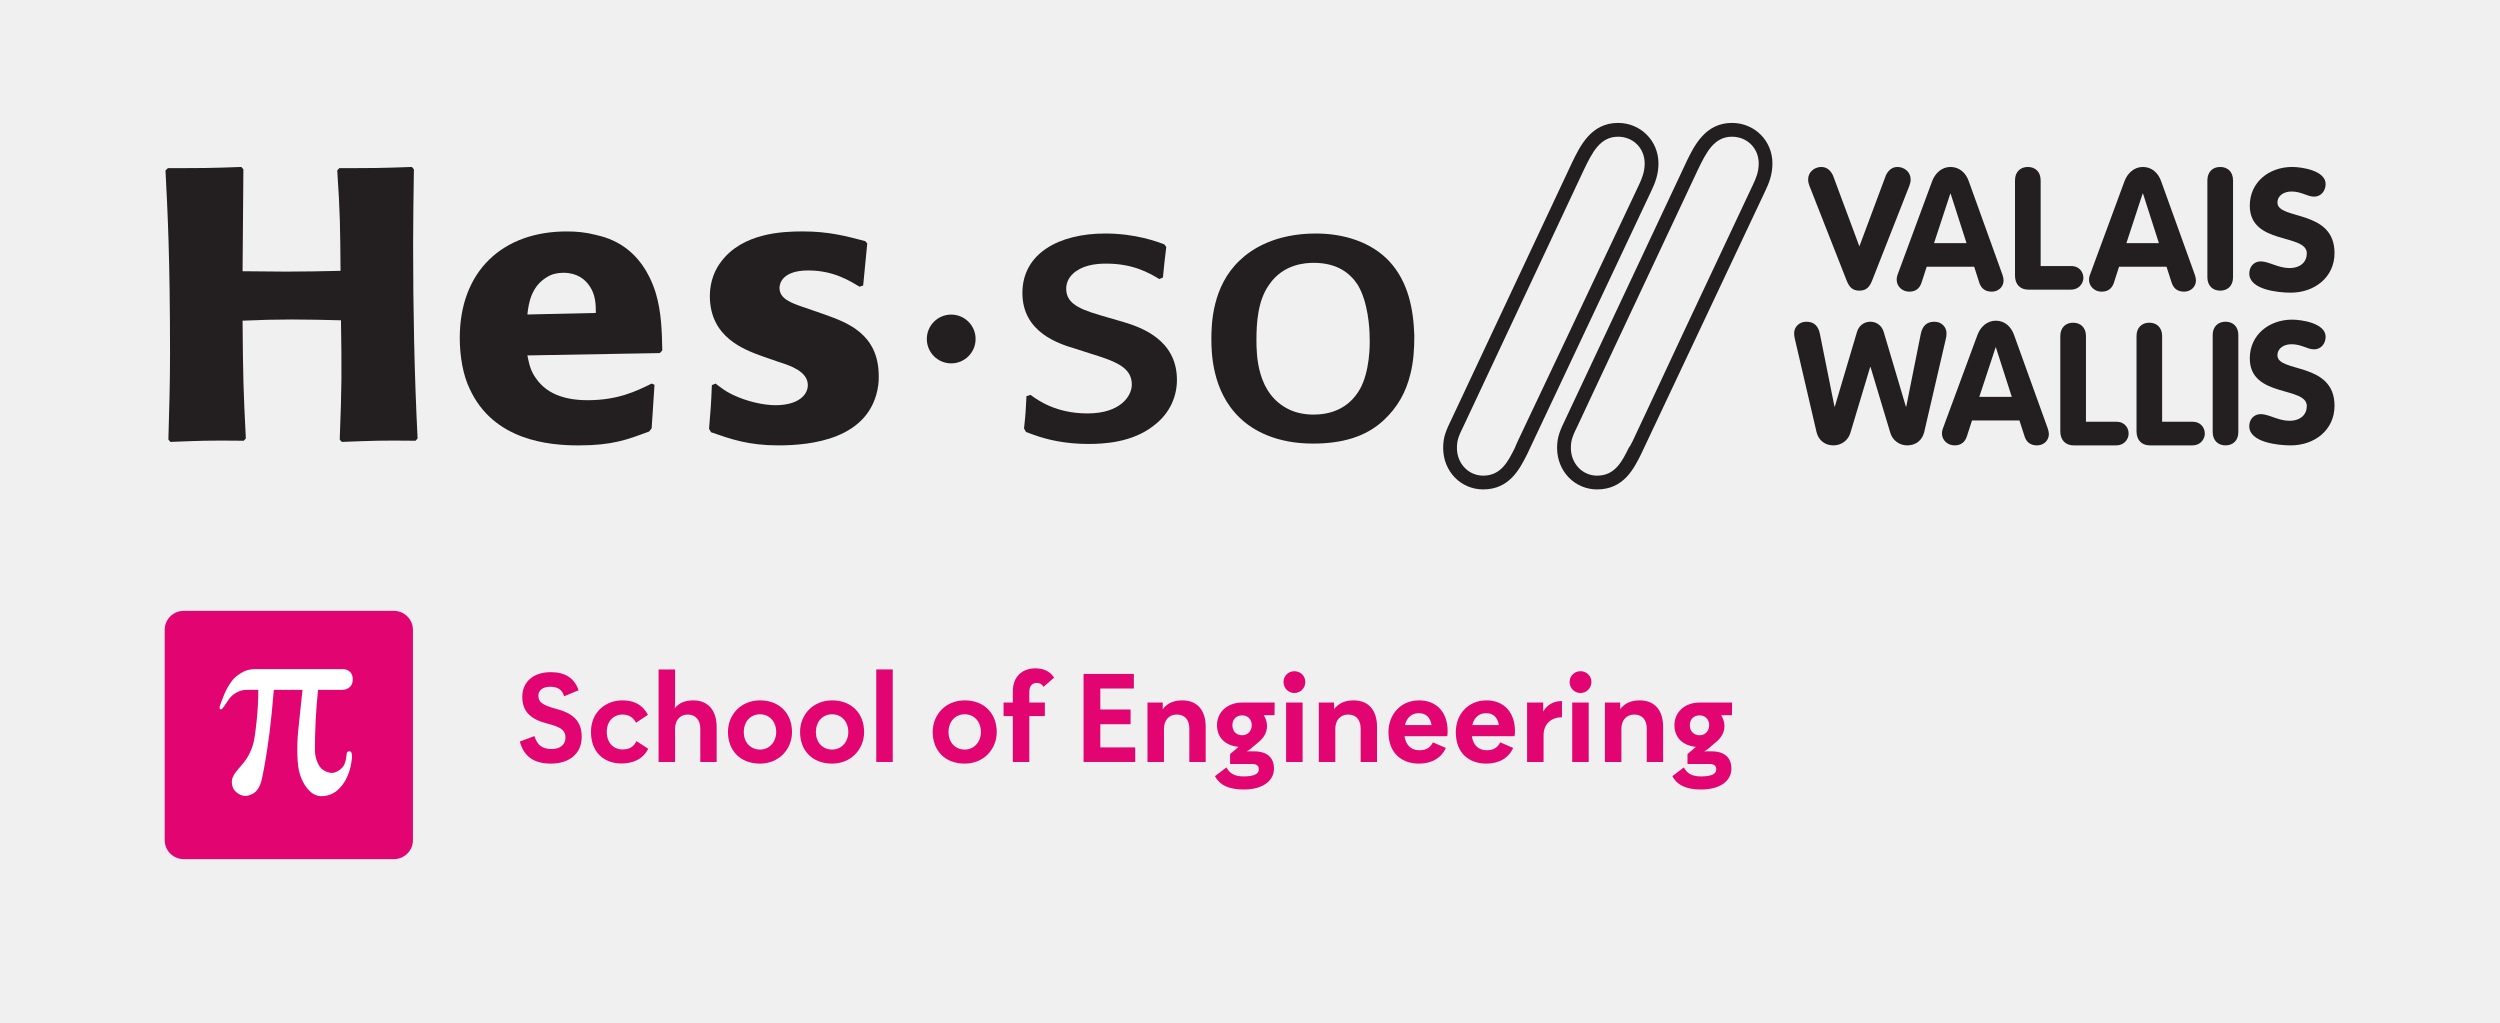
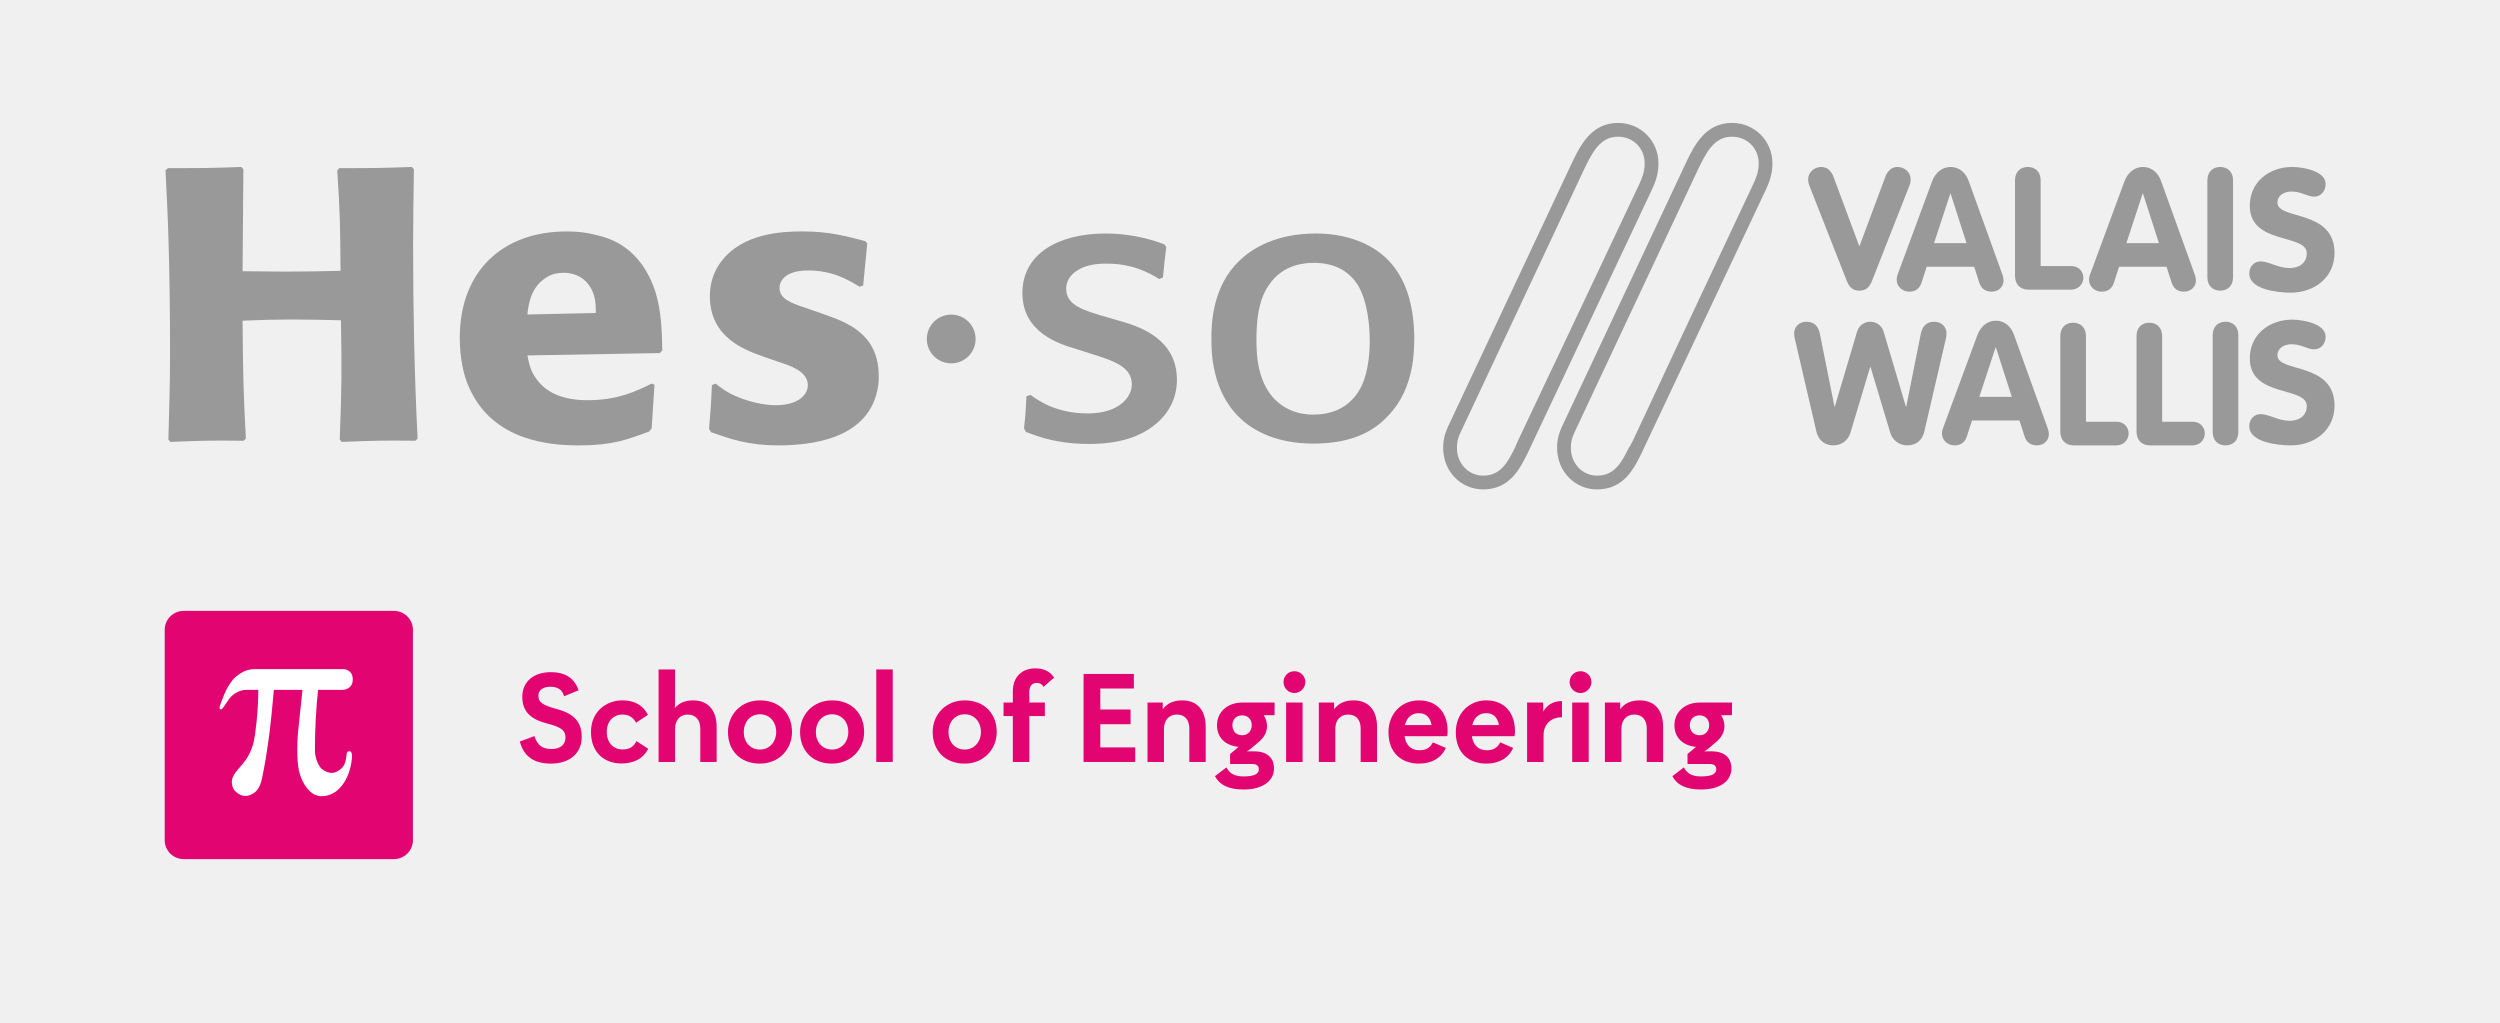
<svg xmlns="http://www.w3.org/2000/svg" version="1.1" id="svg2" xml:space="preserve" width="415.747" height="170.08" viewBox="0 0 415.747 170.08">
  <defs id="defs6" />
  <g id="g10" transform="matrix(1.333333,0,0,-1.333333,0,170.08)">
    <g id="g12" transform="scale(0.1)">
-       <path d="M 2044.39,1045.46 C 1889.41,717.031 1893.87,728.125 1889.43,717.035 c -8.53,-17.039 -17.33,-34.683 -39.54,-34.683 -18.32,0 -32.74,15.16 -32.74,34.461 0,10.433 2.22,15.003 9.54,30.14 4.92,10.586 0.32,0.699 148.84,316.957 10.17,21.05 19.95,41.18 42.52,41.18 18.97,0 33.25,-14.35 33.25,-33.32 0,-10.5 -3.31,-18.47 -6.91,-26.31 z m 24.11,26.31 c 0,28.26 -22.21,50.52 -50.45,50.52 -33.39,0 -47.16,-28.48 -57.21,-49.26 4.68,9.98 -0.74,-1.58 -149.31,-317.839 -8.06,-16.75 -11.55,-24.046 -11.55,-38.378 0,-28.954 21.91,-51.637 49.91,-51.637 32.76,0 45.61,25.527 54.97,44.203 l 155.04,328.781 c 4.37,9.36 8.6,19.59 8.6,33.61" style="fill:#231f20;fill-opacity:1;fill-rule:nonzero;stroke:none" id="path16" />
-       <path d="m 2186.48,1045.48 c -154.9,-328.382 -149.26,-320.535 -154.97,-328.398 -8.46,-17.086 -17.26,-34.73 -39.52,-34.73 -18.39,0 -32.72,15.179 -32.72,34.461 0,10.433 2.2,15.003 9.54,30.14 4.85,10.711 0.31,0.699 148.87,316.957 10.18,21.03 19.94,41.18 42.49,41.18 18.95,0 33.36,-14.35 33.36,-33.32 0,-10.5 -3.3,-18.47 -7.05,-26.29 z m -26.31,76.81 c -33.4,0 -47.15,-28.5 -57.21,-49.29 4.77,9.78 -0.76,-1.55 -149.32,-317.809 -8.03,-16.769 -11.56,-24.046 -11.56,-38.378 0,-28.954 21.95,-51.637 49.91,-51.637 32.91,0 45.68,25.527 54.99,44.293 l 155.08,328.691 c 4.2,8.91 8.59,19.59 8.59,33.61 0,28.26 -22.17,50.52 -50.48,50.52" style="fill:#231f20;fill-opacity:1;fill-rule:nonzero;stroke:none" id="path18" />
-       <path d="m 2303.31,925.441 c 2.79,-6.796 6.42,-12.371 15.79,-12.371 9.35,0 12.99,5.575 15.79,12.371 l 46.66,118.679 c 1.04,2.78 1.47,4.9 1.47,7.87 0,8.96 -7.82,15.37 -16.37,15.37 -7.24,0 -11.74,-4.68 -14.49,-10.45 l -33.06,-88.609 -32.98,88.609 c -2.83,5.77 -7.31,10.45 -14.56,10.45 -8.49,0 -16.37,-6.41 -16.37,-15.37 0,-2.97 0.45,-5.09 1.5,-7.87 l 46.62,-118.679" style="fill:#231f20;fill-opacity:1;fill-rule:nonzero;stroke:none" id="path20" />
-       <path d="m 2432.5,1034.13 h 0.38 l 19.85,-61.755 h -40.5 z m -66.89,-107.423 c 0,-8.508 7.22,-14.883 15.75,-14.883 8.7,0 13.14,4.707 15.27,11.293 l 6.44,19.828 h 59.2 l 6.42,-20.039 c 2.15,-6.375 6.63,-11.082 15.56,-11.082 7.94,0 14.69,5.762 14.69,14.039 0,1.52 -0.4,4.477 -1.7,7.918 l -41.77,115.929 c -3.61,10.2 -11.49,17.65 -22.83,17.65 -10.82,0 -19.14,-7.9 -22.75,-17.65 l -42.86,-115.929 c -0.38,-1.054 -1.42,-3.59 -1.42,-7.074" style="fill:#231f20;fill-opacity:1;fill-rule:nonzero;stroke:none" id="path22" />
-       <path d="m 2529.81,914.355 h 53.31 c 9.33,0 14.93,7.032 15.37,14.106 0.19,7.199 -4.52,15.328 -15.37,15.328 h -37.94 v 106.941 c 0,10.66 -6.82,16.63 -16.01,16.63 -9.09,0 -15.98,-5.97 -15.98,-16.63 V 931.84 c 0,-10.664 6.21,-17.485 16.62,-17.485" style="fill:#231f20;fill-opacity:1;fill-rule:nonzero;stroke:none" id="path24" />
-       <path d="m 2672.38,1034.13 h 0.47 l 19.82,-61.755 h -40.53 z m -51.17,-122.306 c 8.74,0 13.25,4.707 15.38,11.293 l 6.4,19.828 h 59.16 l 6.48,-20.039 c 2.14,-6.375 6.61,-11.082 15.52,-11.082 7.89,0 14.74,5.762 14.74,14.039 0,1.52 -0.45,4.477 -1.72,7.918 l -41.75,115.929 c -3.65,10.2 -11.49,17.65 -22.83,17.65 -10.87,0 -19.13,-7.9 -22.78,-17.65 l -42.79,-115.929 c -0.45,-1.054 -1.52,-3.59 -1.52,-7.074 0,-8.508 7.22,-14.883 15.71,-14.883" style="fill:#231f20;fill-opacity:1;fill-rule:nonzero;stroke:none" id="path26" />
-       <path d="m 2785.13,929.727 v 121.003 c 0,10.66 -6.82,16.63 -16.02,16.63 -9.11,0 -15.97,-5.97 -15.97,-16.63 V 929.727 c 0,-10.704 6.86,-16.637 15.97,-16.637 9.2,0 16.02,5.933 16.02,16.637" style="fill:#231f20;fill-opacity:1;fill-rule:nonzero;stroke:none" id="path28" />
-       <path d="m 2855.41,941.273 c -13.83,0 -25.78,8.301 -35.74,8.301 -8.76,0 -14.26,-6.844 -14.26,-15.117 0,-20.016 35.31,-23.879 51.73,-23.879 29.4,0 54.58,18.981 54.58,49.445 0,54.957 -71.2,40.917 -71.2,62.857 0,8.95 8.3,13.85 17.49,13.85 12.77,0 19.55,-6.4 28.29,-6.4 8.78,0 14.33,7.47 14.33,15.73 0,16.85 -29.85,21.3 -41.71,21.3 -28.42,0 -52.89,-18.51 -52.89,-48.32 0,-49.431 71.11,-34.313 71.11,-59.438 0,-10.473 -7.64,-18.329 -21.73,-18.329" style="fill:#231f20;fill-opacity:1;fill-rule:nonzero;stroke:none" id="path30" />
-       <path d="m 2427.76,860.273 c 0,6.821 -5.68,14.059 -15.12,14.059 -10.17,0 -15.05,-5.93 -16.99,-15.367 l -18.1,-90.512 h -0.46 l -27.7,93.32 c -2.35,7.684 -8.79,12.559 -16.58,12.559 -7.89,0 -14.35,-4.875 -16.65,-12.559 l -27.7,-93.32 h -0.43 l -18.13,90.512 c -1.86,9.437 -6.76,15.367 -17.01,15.367 -9.45,0 -15.15,-7.238 -15.15,-14.059 0,-3.019 0.19,-4.476 0.86,-7.265 l 27.05,-116.289 c 2.14,-8.992 9.21,-16.614 21.12,-16.614 10.41,0 18.5,6.797 21.09,15.559 l 24.68,82.172 h 0.46 l 24.71,-82.172 c 2.59,-8.762 10.68,-15.559 21.07,-15.559 11.97,0 19.02,7.622 21.17,16.614 l 26.98,116.289 c 0.66,2.789 0.83,4.246 0.83,7.265" style="fill:#231f20;fill-opacity:1;fill-rule:nonzero;stroke:none" id="path32" />
-       <path d="m 2468.65,780.594 20.37,61.797 h 0.32 l 19.85,-61.797 z m 43.34,77.293 c -3.66,10.301 -11.56,17.734 -22.76,17.734 -10.97,0 -19.25,-7.875 -22.86,-17.734 L 2423.56,742.02 c -0.38,-1.079 -1.48,-3.653 -1.48,-7.032 0,-8.527 7.2,-14.883 15.69,-14.883 8.69,0 13.22,4.645 15.37,11.231 l 6.44,19.805 h 59.17 l 6.44,-19.973 c 2.14,-6.418 6.61,-11.063 15.53,-11.063 7.91,0 14.73,5.743 14.73,14.059 0,1.481 -0.45,4.414 -1.69,7.856 l -41.77,115.867" style="fill:#231f20;fill-opacity:1;fill-rule:nonzero;stroke:none" id="path34" />
-       <path d="m 2639.63,749.559 h -37.94 v 106.933 c 0,10.684 -6.87,16.617 -16.04,16.617 -9.11,0 -15.95,-5.933 -15.95,-16.617 V 737.605 c 0,-10.64 6.23,-17.5 16.66,-17.5 h 53.27 c 9.31,0 14.9,7.051 15.27,14.04 0.29,7.285 -4.42,15.414 -15.27,15.414" style="fill:#231f20;fill-opacity:1;fill-rule:nonzero;stroke:none" id="path36" />
-       <path d="m 2734.63,749.559 h -37.93 v 106.933 c 0,10.684 -6.83,16.617 -16.01,16.617 -9.12,0 -15.93,-5.933 -15.93,-16.617 V 737.605 c 0,-10.64 6.2,-17.5 16.63,-17.5 h 53.24 c 9.36,0 14.89,7.051 15.31,14.04 0.25,7.285 -4.52,15.414 -15.31,15.414" style="fill:#231f20;fill-opacity:1;fill-rule:nonzero;stroke:none" id="path38" />
-       <path d="m 2775.76,874.355 c -9.16,0 -16,-5.933 -16,-16.617 V 736.719 c 0,-10.641 6.84,-16.614 16,-16.614 9.16,0 15.98,5.973 15.98,16.614 v 121.019 c 0,10.684 -6.82,16.617 -15.98,16.617" style="fill:#231f20;fill-opacity:1;fill-rule:nonzero;stroke:none" id="path40" />
-       <path d="m 2840.51,832.402 c 0,8.973 8.3,13.852 17.46,13.852 12.82,0 19.64,-6.379 28.34,-6.379 8.78,0 14.31,7.434 14.31,15.73 0,16.848 -29.83,21.325 -41.8,21.325 -28.31,0 -52.78,-18.535 -52.78,-48.328 0,-49.465 71.1,-34.309 71.1,-59.497 0,-10.406 -7.64,-18.324 -21.68,-18.324 -13.91,0 -25.78,8.321 -35.8,8.321 -8.75,0 -14.29,-6.801 -14.29,-15.122 0,-20.011 35.36,-23.875 51.78,-23.875 29.43,0 54.57,18.981 54.57,49.446 0,54.976 -71.21,40.918 -71.21,62.851" style="fill:#231f20;fill-opacity:1;fill-rule:nonzero;stroke:none" id="path42" />
-       <path d="m 1400.9,874.09 -18.35,5.316 c -31.8,9.102 -52.75,15.407 -52.75,36.063 0,14.98 12.86,25.086 28.15,28.953 7.67,1.937 14.87,2.375 22.02,2.375 33.21,0 53.17,-11.527 65.95,-19.246 l 4.54,1.941 c 1.62,18.301 2.15,20.192 4.16,38.031 l -2.54,3.383 c -9.25,3.375 -35.79,13.453 -73.63,13.453 -57.27,0 -103.27,-24.57 -103.27,-74.171 0,-49.614 46,-63.575 66.98,-69.809 l 16.35,-5.281 c 31.18,-9.676 53.14,-16.871 53.14,-39.012 0,-14.918 -14.77,-36.133 -55.22,-36.133 -39.35,0 -61.87,16.379 -71.09,23.113 l -5.06,-1.484 c -1.03,-19.215 -1.03,-21.629 -3.08,-40.406 l 2.5,-4.371 c 2.58,-0.918 5.17,-1.918 7.73,-2.852 19.41,-7.254 42.37,-12.062 70.03,-12.062 18.43,0 54.71,1.425 81.82,23.101 20.97,15.918 28.64,37.571 28.64,56.848 0,51.082 -46.52,65.988 -67.02,72.25" style="fill:#231f20;fill-opacity:1;fill-rule:nonzero;stroke:none" id="path44" />
-       <path d="m 1696.44,790.746 c -14.82,-26.449 -39.34,-32.25 -58.22,-32.25 -10.3,0 -21.05,1.93 -30.17,6.281 -40.45,19.239 -40.96,67.887 -40.96,87.157 0,20.257 1.54,48.171 15.36,67.902 17.86,26.937 46.56,27.934 56.21,27.934 28.67,0 45.04,-12.5 54.78,-27.43 12.74,-21.223 14.83,-53.5 14.83,-65.52 0.52,-10.136 0,-42.422 -11.83,-64.074 z m -55.2,193.613 c -51.12,0 -80.74,-19.714 -95.12,-33.671 -34.22,-32.247 -35.25,-79.454 -35.25,-97.766 0,-15.926 0.49,-65.016 35.25,-98.25 16.37,-15.961 45.55,-32.324 91.54,-32.324 35.81,0 65.99,8.215 88.43,29.406 16.97,15.894 27.66,34.652 33.25,58.289 3.62,14.426 4.66,30.359 4.66,46.711 -1.04,33.687 -7.66,67.437 -31.19,92.93 -22.54,24.105 -56.78,34.675 -91.57,34.675" style="fill:#231f20;fill-opacity:1;fill-rule:nonzero;stroke:none" id="path46" />
-       <path d="m 1186.39,883.23 c -16.86,0 -30.42,-13.636 -30.42,-30.429 0,-16.805 13.56,-30.414 30.42,-30.414 16.81,0 30.42,13.609 30.42,30.414 0,16.793 -13.61,30.429 -30.42,30.429" style="fill:#231f20;fill-opacity:1;fill-rule:nonzero;stroke:none" id="path48" />
-       <path d="m 516.242,1064.44 -2.531,2.92 c -40.91,-1.44 -47.559,-1.44 -90.496,-1.44 l -2.578,-2.88 c 3.605,-54.45 3.605,-68.388 4.101,-125.224 -22.496,-0.503 -45,-0.984 -68.019,-0.984 -17.903,0 -36.274,0.481 -54.164,0.481 l 1.008,127.127 -2.579,2.92 c -39.351,-1.44 -47.031,-1.44 -91.515,-1.44 l -3.067,-2.88 c 2.575,-49.63 5.676,-108.86 5.676,-228.31 0,-43.347 -1.086,-66.929 -2.07,-107.382 l 2.539,-2.922 c 37.316,1.457 46.531,1.98 91.527,1.457 l 2.555,2.871 c -3.066,59.719 -3.551,77.105 -4.074,146.891 22.48,0.972 41.39,1.472 61.398,1.472 20.375,0 40.82,-0.5 61.309,-1 1.031,-64.996 1.031,-80.859 -1.543,-148.769 l 2.574,-2.922 c 38.355,1.457 48.566,1.98 92.031,1.457 l 2.508,2.871 c -4.074,80.957 -5.574,161.363 -5.574,242.305 0,33.711 0.515,56.371 0.984,93.381" style="fill:#231f20;fill-opacity:1;fill-rule:nonzero;stroke:none" id="path50" />
-       <path d="m 657.781,883.359 c 1.559,14.938 5.129,35.172 24.586,46.746 6.137,3.836 13.305,5.278 20.446,5.278 16.859,0 27.05,-8.141 32.726,-16.852 7.164,-10.586 7.625,-22.129 7.625,-33.242 z m 85.383,99.258 c -12.719,3.332 -24.496,4.328 -36.266,4.328 -80.261,0 -133.468,-49.632 -133.468,-132.953 0,-22.656 4.121,-46.222 12.25,-63.09 29.691,-65.031 99.199,-70.82 136.078,-70.82 42.351,0 60.836,7.289 87.887,17.344 l 3.113,3.894 3.57,54.391 -3.57,1.461 c -19.445,-9.656 -42.524,-20.711 -79.817,-20.711 -30.668,0 -51.613,9.164 -63.918,26.539 -7.66,10.055 -9.179,19.648 -11.242,29.293 l 165.188,2.934 3.078,3.316 c -0.504,23.645 -1.02,47.734 -8.219,71.801 -17.855,56.855 -57.23,68.359 -74.664,72.273" style="fill:#231f20;fill-opacity:1;fill-rule:nonzero;stroke:none" id="path52" />
-       <path d="m 1028.53,883.359 -25.06,8.688 c -17.384,5.773 -31.247,11.094 -31.247,24.543 0,5.793 4.062,21.687 35.847,21.687 31.2,0 51.14,-12.547 63.92,-20.269 l 4.59,1.504 5.1,52.476 -2.56,2.887 c -24.02,6.242 -44.97,12.094 -78.19,12.094 -25.043,0 -75.192,-1.977 -101.774,-38.09 -6.66,-8.672 -13.804,-23.149 -13.804,-42.391 0,-51.566 42.445,-66.961 66.472,-75.59 l 19.391,-6.734 c 13.828,-4.363 36.345,-11.609 36.345,-28.906 0,-12.07 -11.79,-25.047 -40.384,-25.047 -14.321,0 -35.317,4.328 -54.168,13.437 -8.699,4.321 -12.84,7.758 -20.512,13.524 l -4.625,-1.914 c -1.008,-25.047 -1.488,-30.371 -3.523,-54.465 l 2.515,-4.305 c 25.071,-8.687 46.543,-16.383 83.86,-16.383 38.897,0 115.587,6.739 124.747,75.606 0.54,3.887 0.54,7.266 0.54,10.609 0,52.942 -39.33,66.93 -67.48,77.039" style="fill:#231f20;fill-opacity:1;fill-rule:nonzero;stroke:none" id="path54" />
+       <path d="M 2044.39,1045.46 C 1889.41,717.031 1893.87,728.125 1889.43,717.035 c -8.53,-17.039 -17.33,-34.683 -39.54,-34.683 -18.32,0 -32.74,15.16 -32.74,34.461 0,10.433 2.22,15.003 9.54,30.14 4.92,10.586 0.32,0.699 148.84,316.957 10.17,21.05 19.95,41.18 42.52,41.18 18.97,0 33.25,-14.35 33.25,-33.32 0,-10.5 -3.31,-18.47 -6.91,-26.31 z m 24.11,26.31 c 0,28.26 -22.21,50.52 -50.45,50.52 -33.39,0 -47.16,-28.48 -57.21,-49.26 4.68,9.98 -0.74,-1.58 -149.31,-317.839 -8.06,-16.75 -11.55,-24.046 -11.55,-38.378 0,-28.954 21.91,-51.637 49.91,-51.637 32.76,0 45.61,25.527 54.97,44.203 l 155.04,328.781 c 4.37,9.36 8.6,19.59 8.6,33.61" style="fill:#999999;fill-opacity:1;fill-rule:nonzero;stroke:none" id="path16" />
+       <path d="m 2186.48,1045.48 c -154.9,-328.382 -149.26,-320.535 -154.97,-328.398 -8.46,-17.086 -17.26,-34.73 -39.52,-34.73 -18.39,0 -32.72,15.179 -32.72,34.461 0,10.433 2.2,15.003 9.54,30.14 4.85,10.711 0.31,0.699 148.87,316.957 10.18,21.03 19.94,41.18 42.49,41.18 18.95,0 33.36,-14.35 33.36,-33.32 0,-10.5 -3.3,-18.47 -7.05,-26.29 z m -26.31,76.81 c -33.4,0 -47.15,-28.5 -57.21,-49.29 4.77,9.78 -0.76,-1.55 -149.32,-317.809 -8.03,-16.769 -11.56,-24.046 -11.56,-38.378 0,-28.954 21.95,-51.637 49.91,-51.637 32.91,0 45.68,25.527 54.99,44.293 l 155.08,328.691 c 4.2,8.91 8.59,19.59 8.59,33.61 0,28.26 -22.17,50.52 -50.48,50.52" style="fill:#999999;fill-opacity:1;fill-rule:nonzero;stroke:none" id="path18" />
+       <path d="m 2303.31,925.441 c 2.79,-6.796 6.42,-12.371 15.79,-12.371 9.35,0 12.99,5.575 15.79,12.371 l 46.66,118.679 c 1.04,2.78 1.47,4.9 1.47,7.87 0,8.96 -7.82,15.37 -16.37,15.37 -7.24,0 -11.74,-4.68 -14.49,-10.45 l -33.06,-88.609 -32.98,88.609 c -2.83,5.77 -7.31,10.45 -14.56,10.45 -8.49,0 -16.37,-6.41 -16.37,-15.37 0,-2.97 0.45,-5.09 1.5,-7.87 l 46.62,-118.679" style="fill:#999999;fill-opacity:1;fill-rule:nonzero;stroke:none" id="path20" />
+       <path d="m 2432.5,1034.13 h 0.38 l 19.85,-61.755 h -40.5 z m -66.89,-107.423 c 0,-8.508 7.22,-14.883 15.75,-14.883 8.7,0 13.14,4.707 15.27,11.293 l 6.44,19.828 h 59.2 l 6.42,-20.039 c 2.15,-6.375 6.63,-11.082 15.56,-11.082 7.94,0 14.69,5.762 14.69,14.039 0,1.52 -0.4,4.477 -1.7,7.918 l -41.77,115.929 c -3.61,10.2 -11.49,17.65 -22.83,17.65 -10.82,0 -19.14,-7.9 -22.75,-17.65 l -42.86,-115.929 c -0.38,-1.054 -1.42,-3.59 -1.42,-7.074" style="fill:#999999;fill-opacity:1;fill-rule:nonzero;stroke:none" id="path22" />
+       <path d="m 2529.81,914.355 h 53.31 c 9.33,0 14.93,7.032 15.37,14.106 0.19,7.199 -4.52,15.328 -15.37,15.328 h -37.94 v 106.941 c 0,10.66 -6.82,16.63 -16.01,16.63 -9.09,0 -15.98,-5.97 -15.98,-16.63 V 931.84 c 0,-10.664 6.21,-17.485 16.62,-17.485" style="fill:#999999;fill-opacity:1;fill-rule:nonzero;stroke:none" id="path24" />
+       <path d="m 2672.38,1034.13 h 0.47 l 19.82,-61.755 h -40.53 z m -51.17,-122.306 c 8.74,0 13.25,4.707 15.38,11.293 l 6.4,19.828 h 59.16 l 6.48,-20.039 c 2.14,-6.375 6.61,-11.082 15.52,-11.082 7.89,0 14.74,5.762 14.74,14.039 0,1.52 -0.45,4.477 -1.72,7.918 l -41.75,115.929 c -3.65,10.2 -11.49,17.65 -22.83,17.65 -10.87,0 -19.13,-7.9 -22.78,-17.65 l -42.79,-115.929 c -0.45,-1.054 -1.52,-3.59 -1.52,-7.074 0,-8.508 7.22,-14.883 15.71,-14.883" style="fill:#999999;fill-opacity:1;fill-rule:nonzero;stroke:none" id="path26" />
+       <path d="m 2785.13,929.727 v 121.003 c 0,10.66 -6.82,16.63 -16.02,16.63 -9.11,0 -15.97,-5.97 -15.97,-16.63 V 929.727 c 0,-10.704 6.86,-16.637 15.97,-16.637 9.2,0 16.02,5.933 16.02,16.637" style="fill:#999999;fill-opacity:1;fill-rule:nonzero;stroke:none" id="path28" />
+       <path d="m 2855.41,941.273 c -13.83,0 -25.78,8.301 -35.74,8.301 -8.76,0 -14.26,-6.844 -14.26,-15.117 0,-20.016 35.31,-23.879 51.73,-23.879 29.4,0 54.58,18.981 54.58,49.445 0,54.957 -71.2,40.917 -71.2,62.857 0,8.95 8.3,13.85 17.49,13.85 12.77,0 19.55,-6.4 28.29,-6.4 8.78,0 14.33,7.47 14.33,15.73 0,16.85 -29.85,21.3 -41.71,21.3 -28.42,0 -52.89,-18.51 -52.89,-48.32 0,-49.431 71.11,-34.313 71.11,-59.438 0,-10.473 -7.64,-18.329 -21.73,-18.329" style="fill:#999999;fill-opacity:1;fill-rule:nonzero;stroke:none" id="path30" />
+       <path d="m 2427.76,860.273 c 0,6.821 -5.68,14.059 -15.12,14.059 -10.17,0 -15.05,-5.93 -16.99,-15.367 l -18.1,-90.512 h -0.46 l -27.7,93.32 c -2.35,7.684 -8.79,12.559 -16.58,12.559 -7.89,0 -14.35,-4.875 -16.65,-12.559 l -27.7,-93.32 h -0.43 l -18.13,90.512 c -1.86,9.437 -6.76,15.367 -17.01,15.367 -9.45,0 -15.15,-7.238 -15.15,-14.059 0,-3.019 0.19,-4.476 0.86,-7.265 l 27.05,-116.289 c 2.14,-8.992 9.21,-16.614 21.12,-16.614 10.41,0 18.5,6.797 21.09,15.559 l 24.68,82.172 h 0.46 l 24.71,-82.172 c 2.59,-8.762 10.68,-15.559 21.07,-15.559 11.97,0 19.02,7.622 21.17,16.614 l 26.98,116.289 c 0.66,2.789 0.83,4.246 0.83,7.265" style="fill:#999999;fill-opacity:1;fill-rule:nonzero;stroke:none" id="path32" />
+       <path d="m 2468.65,780.594 20.37,61.797 h 0.32 l 19.85,-61.797 z m 43.34,77.293 c -3.66,10.301 -11.56,17.734 -22.76,17.734 -10.97,0 -19.25,-7.875 -22.86,-17.734 L 2423.56,742.02 c -0.38,-1.079 -1.48,-3.653 -1.48,-7.032 0,-8.527 7.2,-14.883 15.69,-14.883 8.69,0 13.22,4.645 15.37,11.231 l 6.44,19.805 h 59.17 l 6.44,-19.973 c 2.14,-6.418 6.61,-11.063 15.53,-11.063 7.91,0 14.73,5.743 14.73,14.059 0,1.481 -0.45,4.414 -1.69,7.856 l -41.77,115.867" style="fill:#999999;fill-opacity:1;fill-rule:nonzero;stroke:none" id="path34" />
+       <path d="m 2639.63,749.559 h -37.94 v 106.933 c 0,10.684 -6.87,16.617 -16.04,16.617 -9.11,0 -15.95,-5.933 -15.95,-16.617 V 737.605 c 0,-10.64 6.23,-17.5 16.66,-17.5 h 53.27 c 9.31,0 14.9,7.051 15.27,14.04 0.29,7.285 -4.42,15.414 -15.27,15.414" style="fill:#999999;fill-opacity:1;fill-rule:nonzero;stroke:none" id="path36" />
+       <path d="m 2734.63,749.559 h -37.93 v 106.933 c 0,10.684 -6.83,16.617 -16.01,16.617 -9.12,0 -15.93,-5.933 -15.93,-16.617 V 737.605 c 0,-10.64 6.2,-17.5 16.63,-17.5 h 53.24 c 9.36,0 14.89,7.051 15.31,14.04 0.25,7.285 -4.52,15.414 -15.31,15.414" style="fill:#999999;fill-opacity:1;fill-rule:nonzero;stroke:none" id="path38" />
+       <path d="m 2775.76,874.355 c -9.16,0 -16,-5.933 -16,-16.617 V 736.719 c 0,-10.641 6.84,-16.614 16,-16.614 9.16,0 15.98,5.973 15.98,16.614 v 121.019 c 0,10.684 -6.82,16.617 -15.98,16.617" style="fill:#999999;fill-opacity:1;fill-rule:nonzero;stroke:none" id="path40" />
+       <path d="m 2840.51,832.402 c 0,8.973 8.3,13.852 17.46,13.852 12.82,0 19.64,-6.379 28.34,-6.379 8.78,0 14.31,7.434 14.31,15.73 0,16.848 -29.83,21.325 -41.8,21.325 -28.31,0 -52.78,-18.535 -52.78,-48.328 0,-49.465 71.1,-34.309 71.1,-59.497 0,-10.406 -7.64,-18.324 -21.68,-18.324 -13.91,0 -25.78,8.321 -35.8,8.321 -8.75,0 -14.29,-6.801 -14.29,-15.122 0,-20.011 35.36,-23.875 51.78,-23.875 29.43,0 54.57,18.981 54.57,49.446 0,54.976 -71.21,40.918 -71.21,62.851" style="fill:#999999;fill-opacity:1;fill-rule:nonzero;stroke:none" id="path42" />
+       <path d="m 1400.9,874.09 -18.35,5.316 c -31.8,9.102 -52.75,15.407 -52.75,36.063 0,14.98 12.86,25.086 28.15,28.953 7.67,1.937 14.87,2.375 22.02,2.375 33.21,0 53.17,-11.527 65.95,-19.246 l 4.54,1.941 c 1.62,18.301 2.15,20.192 4.16,38.031 l -2.54,3.383 c -9.25,3.375 -35.79,13.453 -73.63,13.453 -57.27,0 -103.27,-24.57 -103.27,-74.171 0,-49.614 46,-63.575 66.98,-69.809 l 16.35,-5.281 c 31.18,-9.676 53.14,-16.871 53.14,-39.012 0,-14.918 -14.77,-36.133 -55.22,-36.133 -39.35,0 -61.87,16.379 -71.09,23.113 l -5.06,-1.484 c -1.03,-19.215 -1.03,-21.629 -3.08,-40.406 l 2.5,-4.371 c 2.58,-0.918 5.17,-1.918 7.73,-2.852 19.41,-7.254 42.37,-12.062 70.03,-12.062 18.43,0 54.71,1.425 81.82,23.101 20.97,15.918 28.64,37.571 28.64,56.848 0,51.082 -46.52,65.988 -67.02,72.25" style="fill:#999999;fill-opacity:1;fill-rule:nonzero;stroke:none" id="path44" />
+       <path d="m 1696.44,790.746 c -14.82,-26.449 -39.34,-32.25 -58.22,-32.25 -10.3,0 -21.05,1.93 -30.17,6.281 -40.45,19.239 -40.96,67.887 -40.96,87.157 0,20.257 1.54,48.171 15.36,67.902 17.86,26.937 46.56,27.934 56.21,27.934 28.67,0 45.04,-12.5 54.78,-27.43 12.74,-21.223 14.83,-53.5 14.83,-65.52 0.52,-10.136 0,-42.422 -11.83,-64.074 z m -55.2,193.613 c -51.12,0 -80.74,-19.714 -95.12,-33.671 -34.22,-32.247 -35.25,-79.454 -35.25,-97.766 0,-15.926 0.49,-65.016 35.25,-98.25 16.37,-15.961 45.55,-32.324 91.54,-32.324 35.81,0 65.99,8.215 88.43,29.406 16.97,15.894 27.66,34.652 33.25,58.289 3.62,14.426 4.66,30.359 4.66,46.711 -1.04,33.687 -7.66,67.437 -31.19,92.93 -22.54,24.105 -56.78,34.675 -91.57,34.675" style="fill:#999999;fill-opacity:1;fill-rule:nonzero;stroke:none" id="path46" />
+       <path d="m 1186.39,883.23 c -16.86,0 -30.42,-13.636 -30.42,-30.429 0,-16.805 13.56,-30.414 30.42,-30.414 16.81,0 30.42,13.609 30.42,30.414 0,16.793 -13.61,30.429 -30.42,30.429" style="fill:#999999;fill-opacity:1;fill-rule:nonzero;stroke:none" id="path48" />
+       <path d="m 516.242,1064.44 -2.531,2.92 c -40.91,-1.44 -47.559,-1.44 -90.496,-1.44 l -2.578,-2.88 c 3.605,-54.45 3.605,-68.388 4.101,-125.224 -22.496,-0.503 -45,-0.984 -68.019,-0.984 -17.903,0 -36.274,0.481 -54.164,0.481 l 1.008,127.127 -2.579,2.92 c -39.351,-1.44 -47.031,-1.44 -91.515,-1.44 l -3.067,-2.88 c 2.575,-49.63 5.676,-108.86 5.676,-228.31 0,-43.347 -1.086,-66.929 -2.07,-107.382 l 2.539,-2.922 c 37.316,1.457 46.531,1.98 91.527,1.457 l 2.555,2.871 c -3.066,59.719 -3.551,77.105 -4.074,146.891 22.48,0.972 41.39,1.472 61.398,1.472 20.375,0 40.82,-0.5 61.309,-1 1.031,-64.996 1.031,-80.859 -1.543,-148.769 l 2.574,-2.922 c 38.355,1.457 48.566,1.98 92.031,1.457 l 2.508,2.871 c -4.074,80.957 -5.574,161.363 -5.574,242.305 0,33.711 0.515,56.371 0.984,93.381" style="fill:#999999;fill-opacity:1;fill-rule:nonzero;stroke:none" id="path50" />
+       <path d="m 657.781,883.359 c 1.559,14.938 5.129,35.172 24.586,46.746 6.137,3.836 13.305,5.278 20.446,5.278 16.859,0 27.05,-8.141 32.726,-16.852 7.164,-10.586 7.625,-22.129 7.625,-33.242 z m 85.383,99.258 c -12.719,3.332 -24.496,4.328 -36.266,4.328 -80.261,0 -133.468,-49.632 -133.468,-132.953 0,-22.656 4.121,-46.222 12.25,-63.09 29.691,-65.031 99.199,-70.82 136.078,-70.82 42.351,0 60.836,7.289 87.887,17.344 l 3.113,3.894 3.57,54.391 -3.57,1.461 c -19.445,-9.656 -42.524,-20.711 -79.817,-20.711 -30.668,0 -51.613,9.164 -63.918,26.539 -7.66,10.055 -9.179,19.648 -11.242,29.293 l 165.188,2.934 3.078,3.316 c -0.504,23.645 -1.02,47.734 -8.219,71.801 -17.855,56.855 -57.23,68.359 -74.664,72.273" style="fill:#999999;fill-opacity:1;fill-rule:nonzero;stroke:none" id="path52" />
+       <path d="m 1028.53,883.359 -25.06,8.688 c -17.384,5.773 -31.247,11.094 -31.247,24.543 0,5.793 4.062,21.687 35.847,21.687 31.2,0 51.14,-12.547 63.92,-20.269 l 4.59,1.504 5.1,52.476 -2.56,2.887 c -24.02,6.242 -44.97,12.094 -78.19,12.094 -25.043,0 -75.192,-1.977 -101.774,-38.09 -6.66,-8.672 -13.804,-23.149 -13.804,-42.391 0,-51.566 42.445,-66.961 66.472,-75.59 l 19.391,-6.734 c 13.828,-4.363 36.345,-11.609 36.345,-28.906 0,-12.07 -11.79,-25.047 -40.384,-25.047 -14.321,0 -35.317,4.328 -54.168,13.437 -8.699,4.321 -12.84,7.758 -20.512,13.524 l -4.625,-1.914 c -1.008,-25.047 -1.488,-30.371 -3.523,-54.465 l 2.515,-4.305 c 25.071,-8.687 46.543,-16.383 83.86,-16.383 38.897,0 115.587,6.739 124.747,75.606 0.54,3.887 0.54,7.266 0.54,10.609 0,52.942 -39.33,66.93 -67.48,77.039" style="fill:#999999;fill-opacity:1;fill-rule:nonzero;stroke:none" id="path54" />
      <path d="m 648.359,350.73 18.188,6.797 c 3.734,-11.726 10.023,-16.14 21.59,-16.14 10.535,0 17.168,5.437 17.168,14.277 0,8.328 -4.59,12.922 -22.274,17.332 -21.586,5.442 -31.613,15.473 -31.613,33.488 0,18.36 13.426,30.774 35.695,30.774 17.848,0 29.407,-7.485 34.508,-22.61 l -18.016,-7.48 c -2.214,7.988 -7.824,11.895 -17.339,11.895 -9.18,0 -14.961,-4.415 -14.789,-11.387 0.168,-7.988 4.929,-11.563 23.796,-16.66 21.079,-5.782 30.254,-16.145 30.254,-34.676 0,-20.227 -14.957,-33.149 -38.414,-33.149 -21.25,0 -33.828,9.016 -38.754,27.539" style="fill:#e20571;fill-opacity:1;fill-rule:nonzero;stroke:none" id="path56" />
      <path d="m 737.094,362.805 c 0,24.468 18.019,39.265 39.269,39.265 13.934,0 24.985,-5.105 31.785,-18.015 l -14.789,-9.867 c -3.742,6.796 -9.179,10.199 -16.996,10.199 -10.879,0 -19.55,-7.992 -19.55,-21.582 0,-14.114 8.671,-21.938 19.55,-21.938 9.008,0 13.934,3.399 17.504,10.371 l 14.617,-9.519 c -6.796,-13.426 -19.375,-18.352 -33.312,-18.352 -21.418,0 -38.078,13.43 -38.078,39.438" style="fill:#e20571;fill-opacity:1;fill-rule:nonzero;stroke:none" id="path58" />
      <path d="M 893.828,368.918 V 325.234 H 873.43 v 41.817 c 0,10.027 -5.442,17.336 -15.641,17.336 -10.023,0 -15.809,-7.649 -15.809,-17.5 v -41.653 h -20.562 v 115.418 h 20.562 v -40.457 l -0.339,-7.824 c 4.929,6.125 12.414,9.699 22.949,9.699 19.547,0 29.238,-13.601 29.238,-33.152" style="fill:#e20571;fill-opacity:1;fill-rule:nonzero;stroke:none" id="path60" />
      <path d="m 968.113,362.629 c 0,12.574 -8.156,22.098 -20.226,22.098 -12.239,0 -20.231,-9.688 -20.231,-22.266 0,-12.238 7.992,-21.758 20.231,-21.758 12.07,0 20.226,9.863 20.226,21.926 z m -60.175,0 c 0,21.59 16.148,39.441 39.949,39.441 24.988,0 39.945,-17.004 39.945,-39.441 0,-21.582 -16.316,-39.438 -39.945,-39.438 -25.328,0 -39.949,17.004 -39.949,39.438" style="fill:#e20571;fill-opacity:1;fill-rule:nonzero;stroke:none" id="path62" />
      <path d="m 1058.05,362.629 c 0,12.574 -8.16,22.098 -20.23,22.098 -12.24,0 -20.23,-9.688 -20.23,-22.266 0,-12.238 7.99,-21.758 20.23,-21.758 12.07,0 20.23,9.863 20.23,21.926 z m -60.179,0 c 0,21.59 16.149,39.441 39.949,39.441 24.99,0 39.94,-17.004 39.94,-39.441 0,-21.582 -16.31,-39.438 -39.94,-39.438 -25.33,0 -39.949,17.004 -39.949,39.438" style="fill:#e20571;fill-opacity:1;fill-rule:nonzero;stroke:none" id="path64" />
      <path d="m 1092.91,440.652 h 20.56 V 325.234 h -20.56 v 115.418" style="fill:#e20571;fill-opacity:1;fill-rule:nonzero;stroke:none" id="path66" />
      <path d="m 1223.45,362.629 c 0,12.574 -8.16,22.098 -20.23,22.098 -12.23,0 -20.23,-9.688 -20.23,-22.266 0,-12.238 8,-21.758 20.23,-21.758 12.07,0 20.23,9.863 20.23,21.926 z m -60.17,0 c 0,21.59 16.14,39.441 39.94,39.441 24.99,0 39.95,-17.004 39.95,-39.441 0,-21.582 -16.32,-39.438 -39.95,-39.438 -25.32,0 -39.94,17.004 -39.94,39.438" style="fill:#e20571;fill-opacity:1;fill-rule:nonzero;stroke:none" id="path68" />
      <path d="m 1283.8,399.348 h 19.38 V 382.52 h -19.38 v -57.286 h -20.56 v 57.286 h -11.56 v 16.828 h 11.56 v 13.933 c 0,18.02 11.22,28.731 28.21,28.731 10.37,0 18.19,-3.742 23.29,-11.563 l -13.26,-11.554 c -1.69,3.234 -4.41,4.933 -8.33,4.933 -5.94,0 -9.35,-3.918 -9.35,-11.394 v -13.086" style="fill:#e20571;fill-opacity:1;fill-rule:nonzero;stroke:none" id="path70" />
      <path d="m 1415.89,343.418 v -18.184 h -64.43 v 109.805 h 62.73 v -18.184 h -41.82 v -26.179 h 37.74 v -18.352 h -37.74 v -28.906 h 43.52" style="fill:#e20571;fill-opacity:1;fill-rule:nonzero;stroke:none" id="path72" />
      <path d="m 1503.78,369.258 v -44.024 h -20.4 v 41.653 c 0,10.535 -5.27,17.5 -15.64,17.5 -10.2,0 -15.98,-7.649 -15.98,-17.676 v -41.477 h -20.56 v 74.114 h 19.03 v -8.332 c 5.1,6.972 12.92,11.054 24.31,11.054 19.55,0 29.24,-13.261 29.24,-32.812" style="fill:#e20571;fill-opacity:1;fill-rule:nonzero;stroke:none" id="path74" />
      <path d="m 1549.35,358.555 c 7.13,0 11.89,5.605 11.89,12.578 0,6.965 -4.59,12.234 -11.89,12.234 -7.83,0 -12.25,-5.269 -12.25,-12.234 0,-7.317 4.59,-12.578 12.25,-12.578 z m 40.28,24.98 h -13.43 c 2.55,-4.07 4.08,-8.664 4.08,-13.43 0,-8.152 -3.91,-14.96 -11.9,-21.25 l -8.84,-7.468 c -1.53,-1.192 -2.89,-2.215 -4.59,-2.891 h 9.18 c 16.32,0 24.82,-7.988 24.82,-21.418 0,-15.469 -13.94,-26.18 -37.74,-26.18 -18.02,0 -29.75,5.098 -35.86,16.661 l 14.27,10.879 c 4.09,-7.481 10.03,-11.219 21.42,-11.219 12.75,0 19.04,2.886 19.04,8.836 0,4.59 -3.06,6.629 -7.99,6.629 h -27.88 v 12.414 l 10.55,9.004 c -16.32,1.535 -26.86,11.386 -26.86,27.031 0,16.316 12.92,28.215 31.45,28.215 h 40.45 l -0.17,-15.813" style="fill:#e20571;fill-opacity:1;fill-rule:nonzero;stroke:none" id="path76" />
      <path d="m 1604.09,399.348 h 20.56 v -74.114 h -20.56 z m -3.24,25.664 c 0,7.476 5.96,13.433 13.6,13.433 7.48,0 13.6,-5.957 13.6,-13.433 0,-7.649 -6.12,-13.762 -13.6,-13.762 -7.64,0 -13.6,6.113 -13.6,13.762" style="fill:#e20571;fill-opacity:1;fill-rule:nonzero;stroke:none" id="path78" />
      <path d="m 1717.47,369.258 v -44.024 h -20.4 v 41.653 c 0,10.535 -5.27,17.5 -15.64,17.5 -10.2,0 -15.98,-7.649 -15.98,-17.676 v -41.477 h -20.56 v 74.114 h 19.04 v -8.332 c 5.09,6.972 12.91,11.054 24.3,11.054 19.55,0 29.24,-13.261 29.24,-32.812" style="fill:#e20571;fill-opacity:1;fill-rule:nonzero;stroke:none" id="path80" />
      <path d="m 1752.32,371.301 h 33.15 c -1.53,9.344 -6.8,14.785 -15.81,14.785 -8.5,0 -14.96,-4.926 -17.34,-14.785 z m 52.69,-13.938 h -53.2 c 1.53,-10.879 7.99,-17.511 18.53,-17.511 8.5,0 13.43,3.234 16.83,9.867 l 16.15,-6.977 c -5.79,-12.754 -17.85,-19.551 -33.49,-19.551 -21.25,0 -38.08,12.754 -38.08,39.27 0,21.926 15.13,39.609 38.25,39.609 22.27,0 35.53,-15.468 35.53,-38.078 0,-2.383 0,-4.59 -0.52,-6.629" style="fill:#e20571;fill-opacity:1;fill-rule:nonzero;stroke:none" id="path82" />
      <path d="m 1836.3,371.301 h 33.15 c -1.53,9.344 -6.8,14.785 -15.81,14.785 -8.5,0 -14.96,-4.926 -17.34,-14.785 z m 52.69,-13.938 h -53.2 c 1.53,-10.879 7.99,-17.511 18.53,-17.511 8.5,0 13.43,3.234 16.83,9.867 l 16.14,-6.977 c -5.78,-12.754 -17.84,-19.551 -33.48,-19.551 -21.25,0 -38.08,12.754 -38.08,39.27 0,21.926 15.13,39.609 38.25,39.609 22.27,0 35.53,-15.468 35.53,-38.078 0,-2.383 0,-4.59 -0.52,-6.629" style="fill:#e20571;fill-opacity:1;fill-rule:nonzero;stroke:none" id="path84" />
      <path d="m 1948.16,401.223 v -20.239 c -13.09,0 -22.95,-7.988 -22.95,-22.429 v -33.321 h -20.57 v 74.114 h 20.06 v -11.223 c 4.76,7.988 12.24,13.098 23.46,13.098" style="fill:#e20571;fill-opacity:1;fill-rule:nonzero;stroke:none" id="path86" />
      <path d="m 1960.91,399.348 h 20.57 v -74.114 h -20.57 z m -3.23,25.664 c 0,7.476 5.95,13.433 13.6,13.433 7.48,0 13.6,-5.957 13.6,-13.433 0,-7.649 -6.12,-13.762 -13.6,-13.762 -7.65,0 -13.6,6.113 -13.6,13.762" style="fill:#e20571;fill-opacity:1;fill-rule:nonzero;stroke:none" id="path88" />
      <path d="m 2074.3,369.258 v -44.024 h -20.4 v 41.653 c 0,10.535 -5.27,17.5 -15.64,17.5 -10.2,0 -15.98,-7.649 -15.98,-17.676 v -41.477 h -20.57 v 74.114 h 19.04 v -8.332 c 5.1,6.972 12.92,11.054 24.31,11.054 19.54,0 29.24,-13.261 29.24,-32.812" style="fill:#e20571;fill-opacity:1;fill-rule:nonzero;stroke:none" id="path90" />
      <path d="m 2119.86,358.555 c 7.14,0 11.9,5.605 11.9,12.578 0,6.965 -4.59,12.234 -11.9,12.234 -7.82,0 -12.24,-5.269 -12.24,-12.234 0,-7.317 4.59,-12.578 12.24,-12.578 z m 40.29,24.98 h -13.43 c 2.55,-4.07 4.08,-8.664 4.08,-13.43 0,-8.152 -3.91,-14.96 -11.9,-21.25 l -8.84,-7.468 c -1.53,-1.192 -2.89,-2.215 -4.59,-2.891 h 9.18 c 16.32,0 24.82,-7.988 24.82,-21.418 0,-15.469 -13.94,-26.18 -37.74,-26.18 -18.02,0 -29.75,5.098 -35.87,16.661 l 14.28,10.879 c 4.08,-7.481 10.03,-11.219 21.42,-11.219 12.75,0 19.04,2.886 19.04,8.836 0,4.59 -3.06,6.629 -7.99,6.629 h -27.88 v 12.414 l 10.54,9.004 c -16.31,1.535 -26.86,11.386 -26.86,27.031 0,16.316 12.92,28.215 31.45,28.215 h 40.46 l -0.17,-15.813" style="fill:#e20571;fill-opacity:1;fill-rule:nonzero;stroke:none" id="path92" />
      <path d="m 205.422,227.738 c 0,-13.058 10.594,-23.66 23.656,-23.66 h 262.293 c 13.063,0 23.652,10.602 23.652,23.66 V 490.02 c 0,13.07 -10.589,23.66 -23.652,23.66 H 229.078 c -13.062,0 -23.656,-10.59 -23.656,-23.66 V 227.738" style="fill:#e20571;fill-opacity:1;fill-rule:nonzero;stroke:none" id="path94" />
      <path d="m 377.281,415.207 h -35.75 c -1.777,-20.723 -3.48,-38.348 -5.133,-51.582 -1.664,-13.234 -3.242,-23.305 -4.746,-32.836 -1.605,-9.519 -3.214,-18.203 -4.847,-26.027 -1.364,-6.129 -3.27,-10.867 -5.926,-14.301 -2.59,-3.453 -6.399,-5.848 -11.402,-7.191 -4.18,-1.016 -8.274,-0.192 -12.383,2.472 -4.035,2.68 -6.453,5.879 -7.321,9.598 -0.609,2.754 -0.781,5.094 -0.453,7.012 0.254,1.914 0.825,3.679 1.692,5.332 0.836,1.64 1.746,3.125 2.812,4.496 0.969,1.332 2.063,2.66 3.188,4.011 0.367,0.411 2.144,2.512 5.398,6.317 3.27,3.816 5.676,7.301 7.352,10.453 1.621,3.129 5.203,10.039 6.992,18.637 1.82,8.597 5.488,38.023 5.418,63.609 -2.746,0 -15.043,0 -15.043,0 -4.246,0 -8.383,-1.391 -12.281,-3.426 -3.793,-1.996 -7.149,-5.363 -8.657,-7.285 -1.589,-1.98 -5.683,-8.613 -6.679,-9.887 -0.953,-1.285 -2.899,-4.234 -4.395,-3.781 -1.617,0.516 -1.262,2.324 -1.008,3.781 0.286,1.454 3.215,8.86 5.403,14.43 2.246,5.629 5.23,11.059 9.043,16.313 2.937,4.461 7.004,7.617 12.039,10.816 5.086,3.277 10.929,4.895 17.652,4.895 0,0 107.578,0 109.527,0 1.903,0 12.196,-0.817 12.196,-12.829 0,-11.996 -10.934,-13.027 -12.196,-13.027 -1.281,0 -31.101,0 -31.101,0 -2.602,-24.644 -3.883,-50.078 -3.883,-75.016 0,-4.527 0.754,-8.968 2.316,-13.277 1.567,-4.34 3.469,-7.641 5.731,-9.871 2.926,-2.707 6.426,-4.43 10.617,-5.219 4.223,-0.758 8.457,0.543 12.766,3.934 2.375,1.883 4.094,3.984 5.23,6.324 1.067,2.383 1.75,4.684 2.074,6.82 0.286,2.184 0.77,5.243 0.856,5.981 0.086,0.738 -0.059,3.437 3.012,3.672 3.07,0.234 3.382,-2.485 3.668,-5.442 0.257,-2.965 -1.321,-13.968 -3.793,-20.804 -2.477,-6.879 -5.461,-12.371 -8.86,-16.532 -3.426,-4.207 -6.75,-7.207 -10.035,-9.047 -3.738,-2.265 -8.101,-3.632 -13.019,-4.109 -5.004,-0.461 -9.555,0.699 -13.649,3.469 -6.808,4.976 -12.023,12.746 -15.492,23.34 -2.031,6.199 -3.07,14.351 -3.297,24.511 -0.312,10.153 0.027,20.067 0.965,29.754 l 5.402,51.512" style="fill:#ffffff;fill-opacity:1;fill-rule:nonzero;stroke:none" id="path96" />
    </g>
  </g>
</svg>
